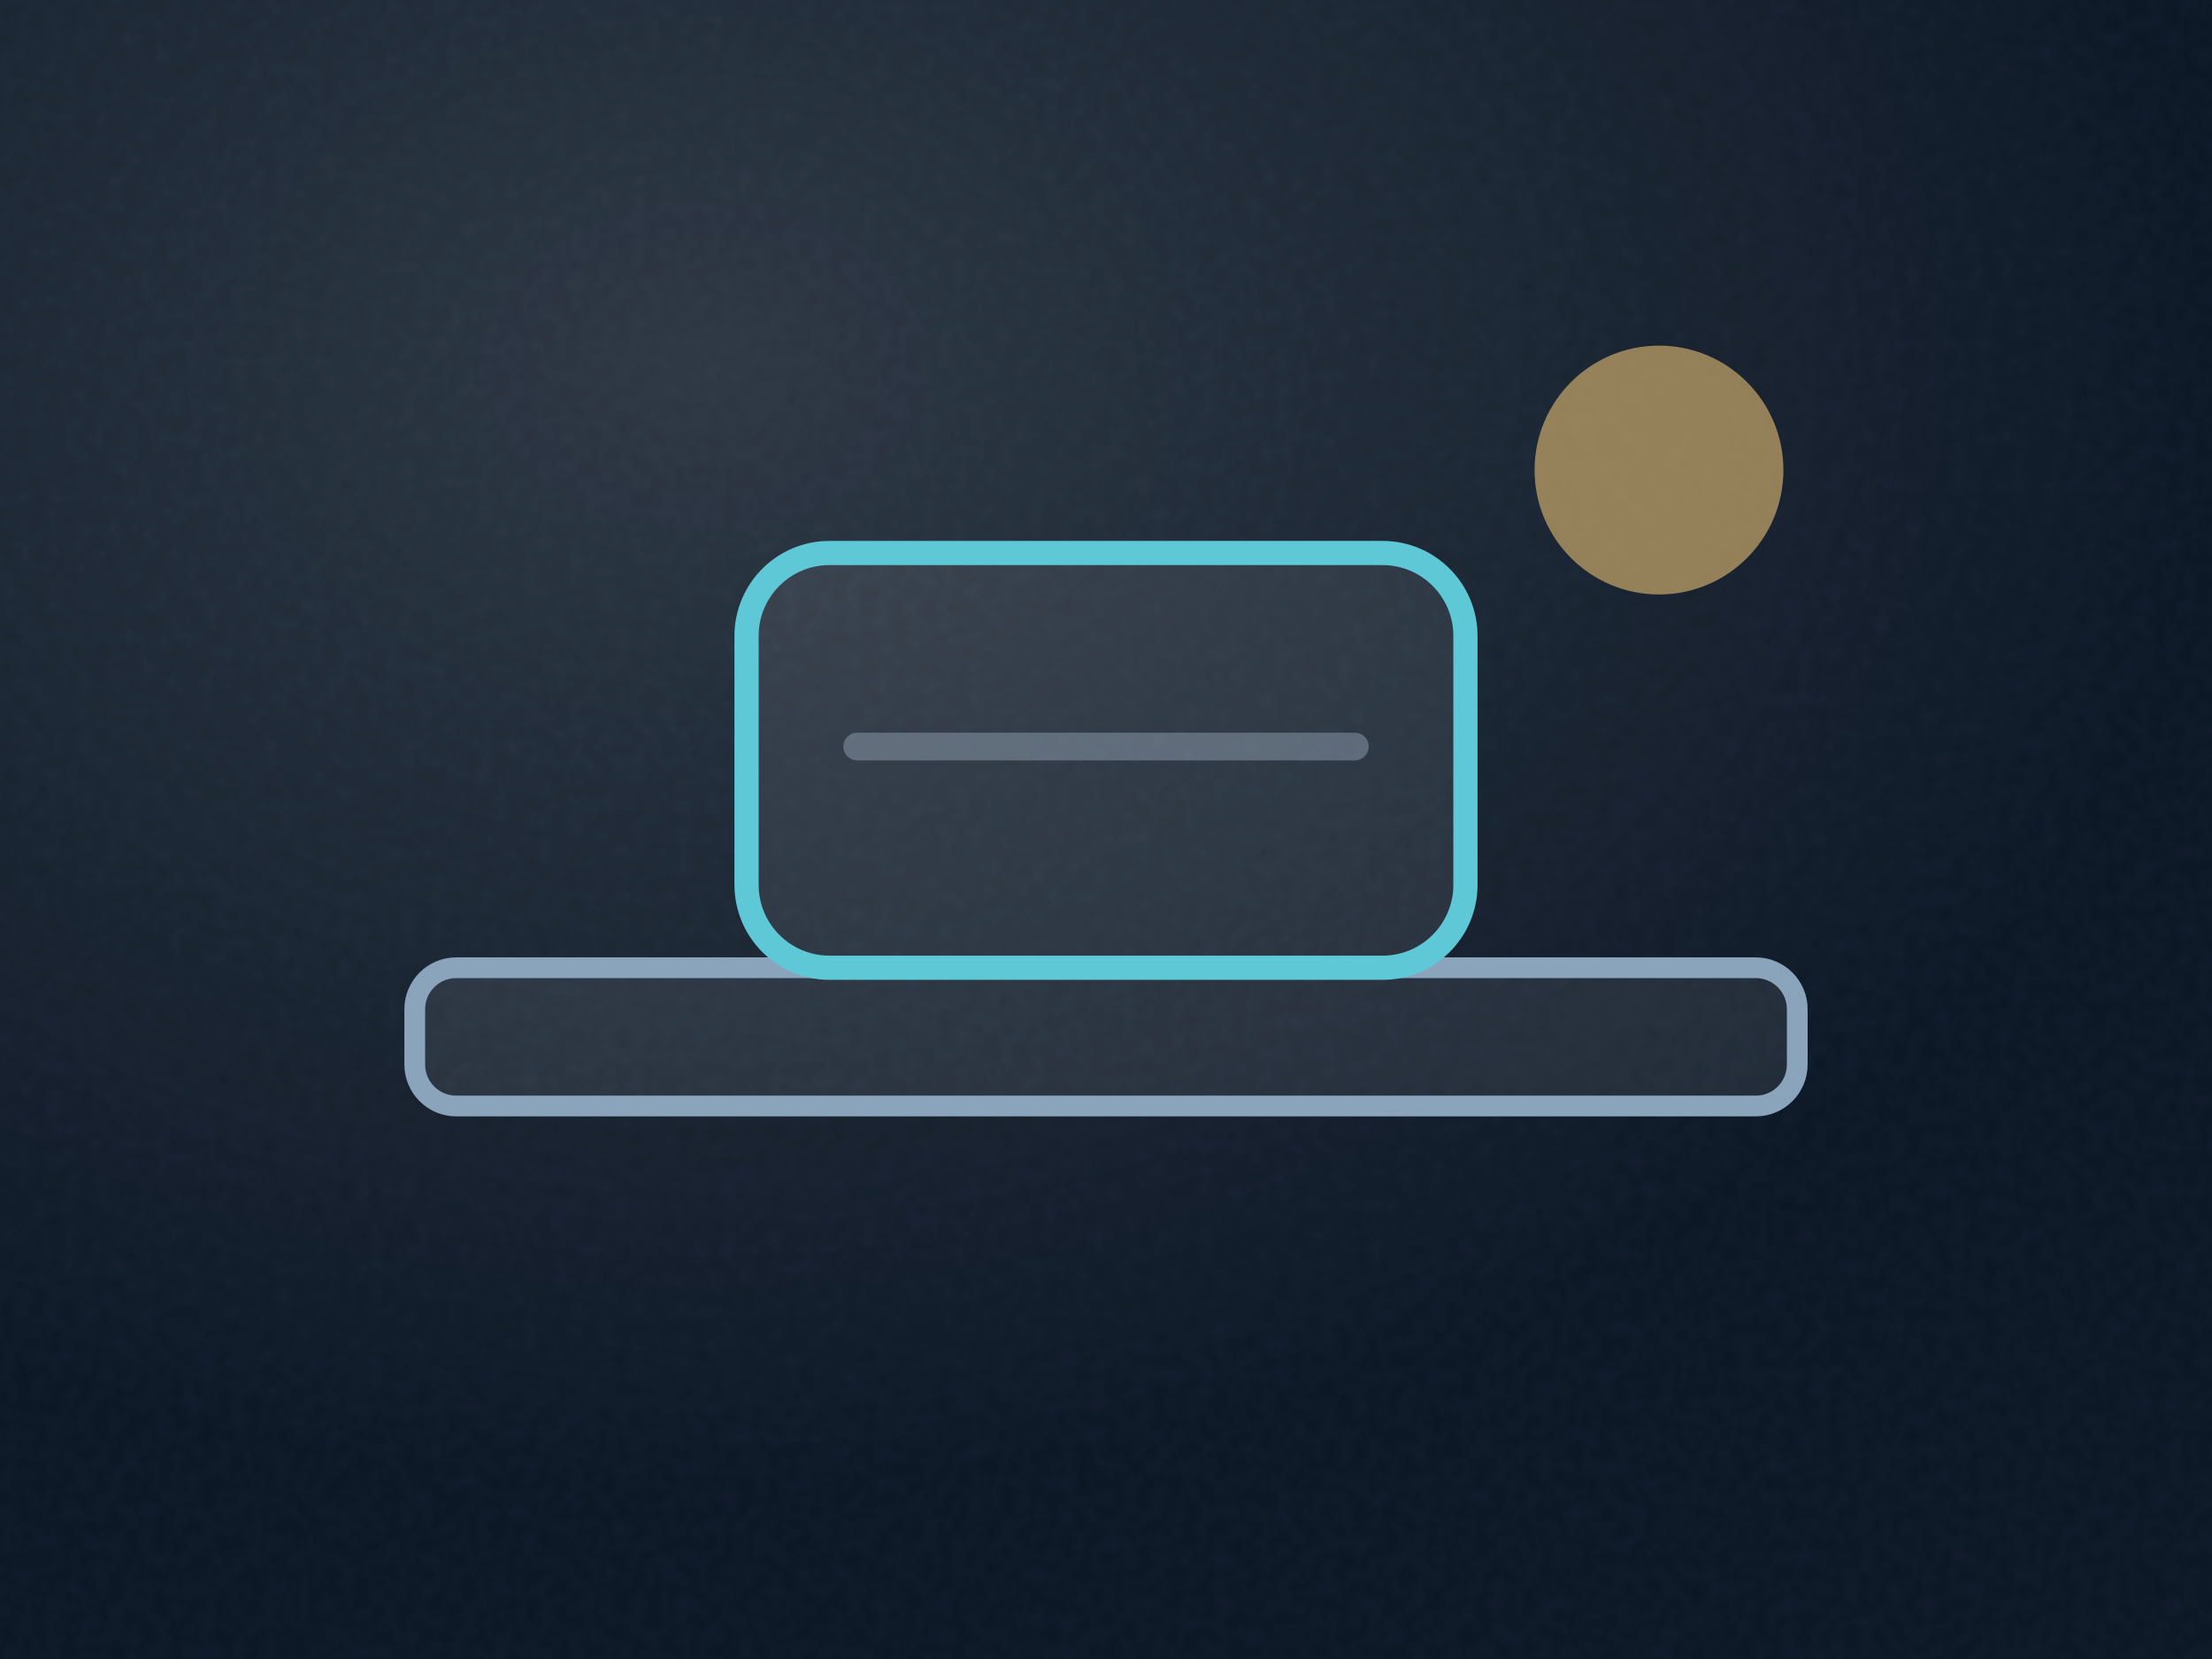
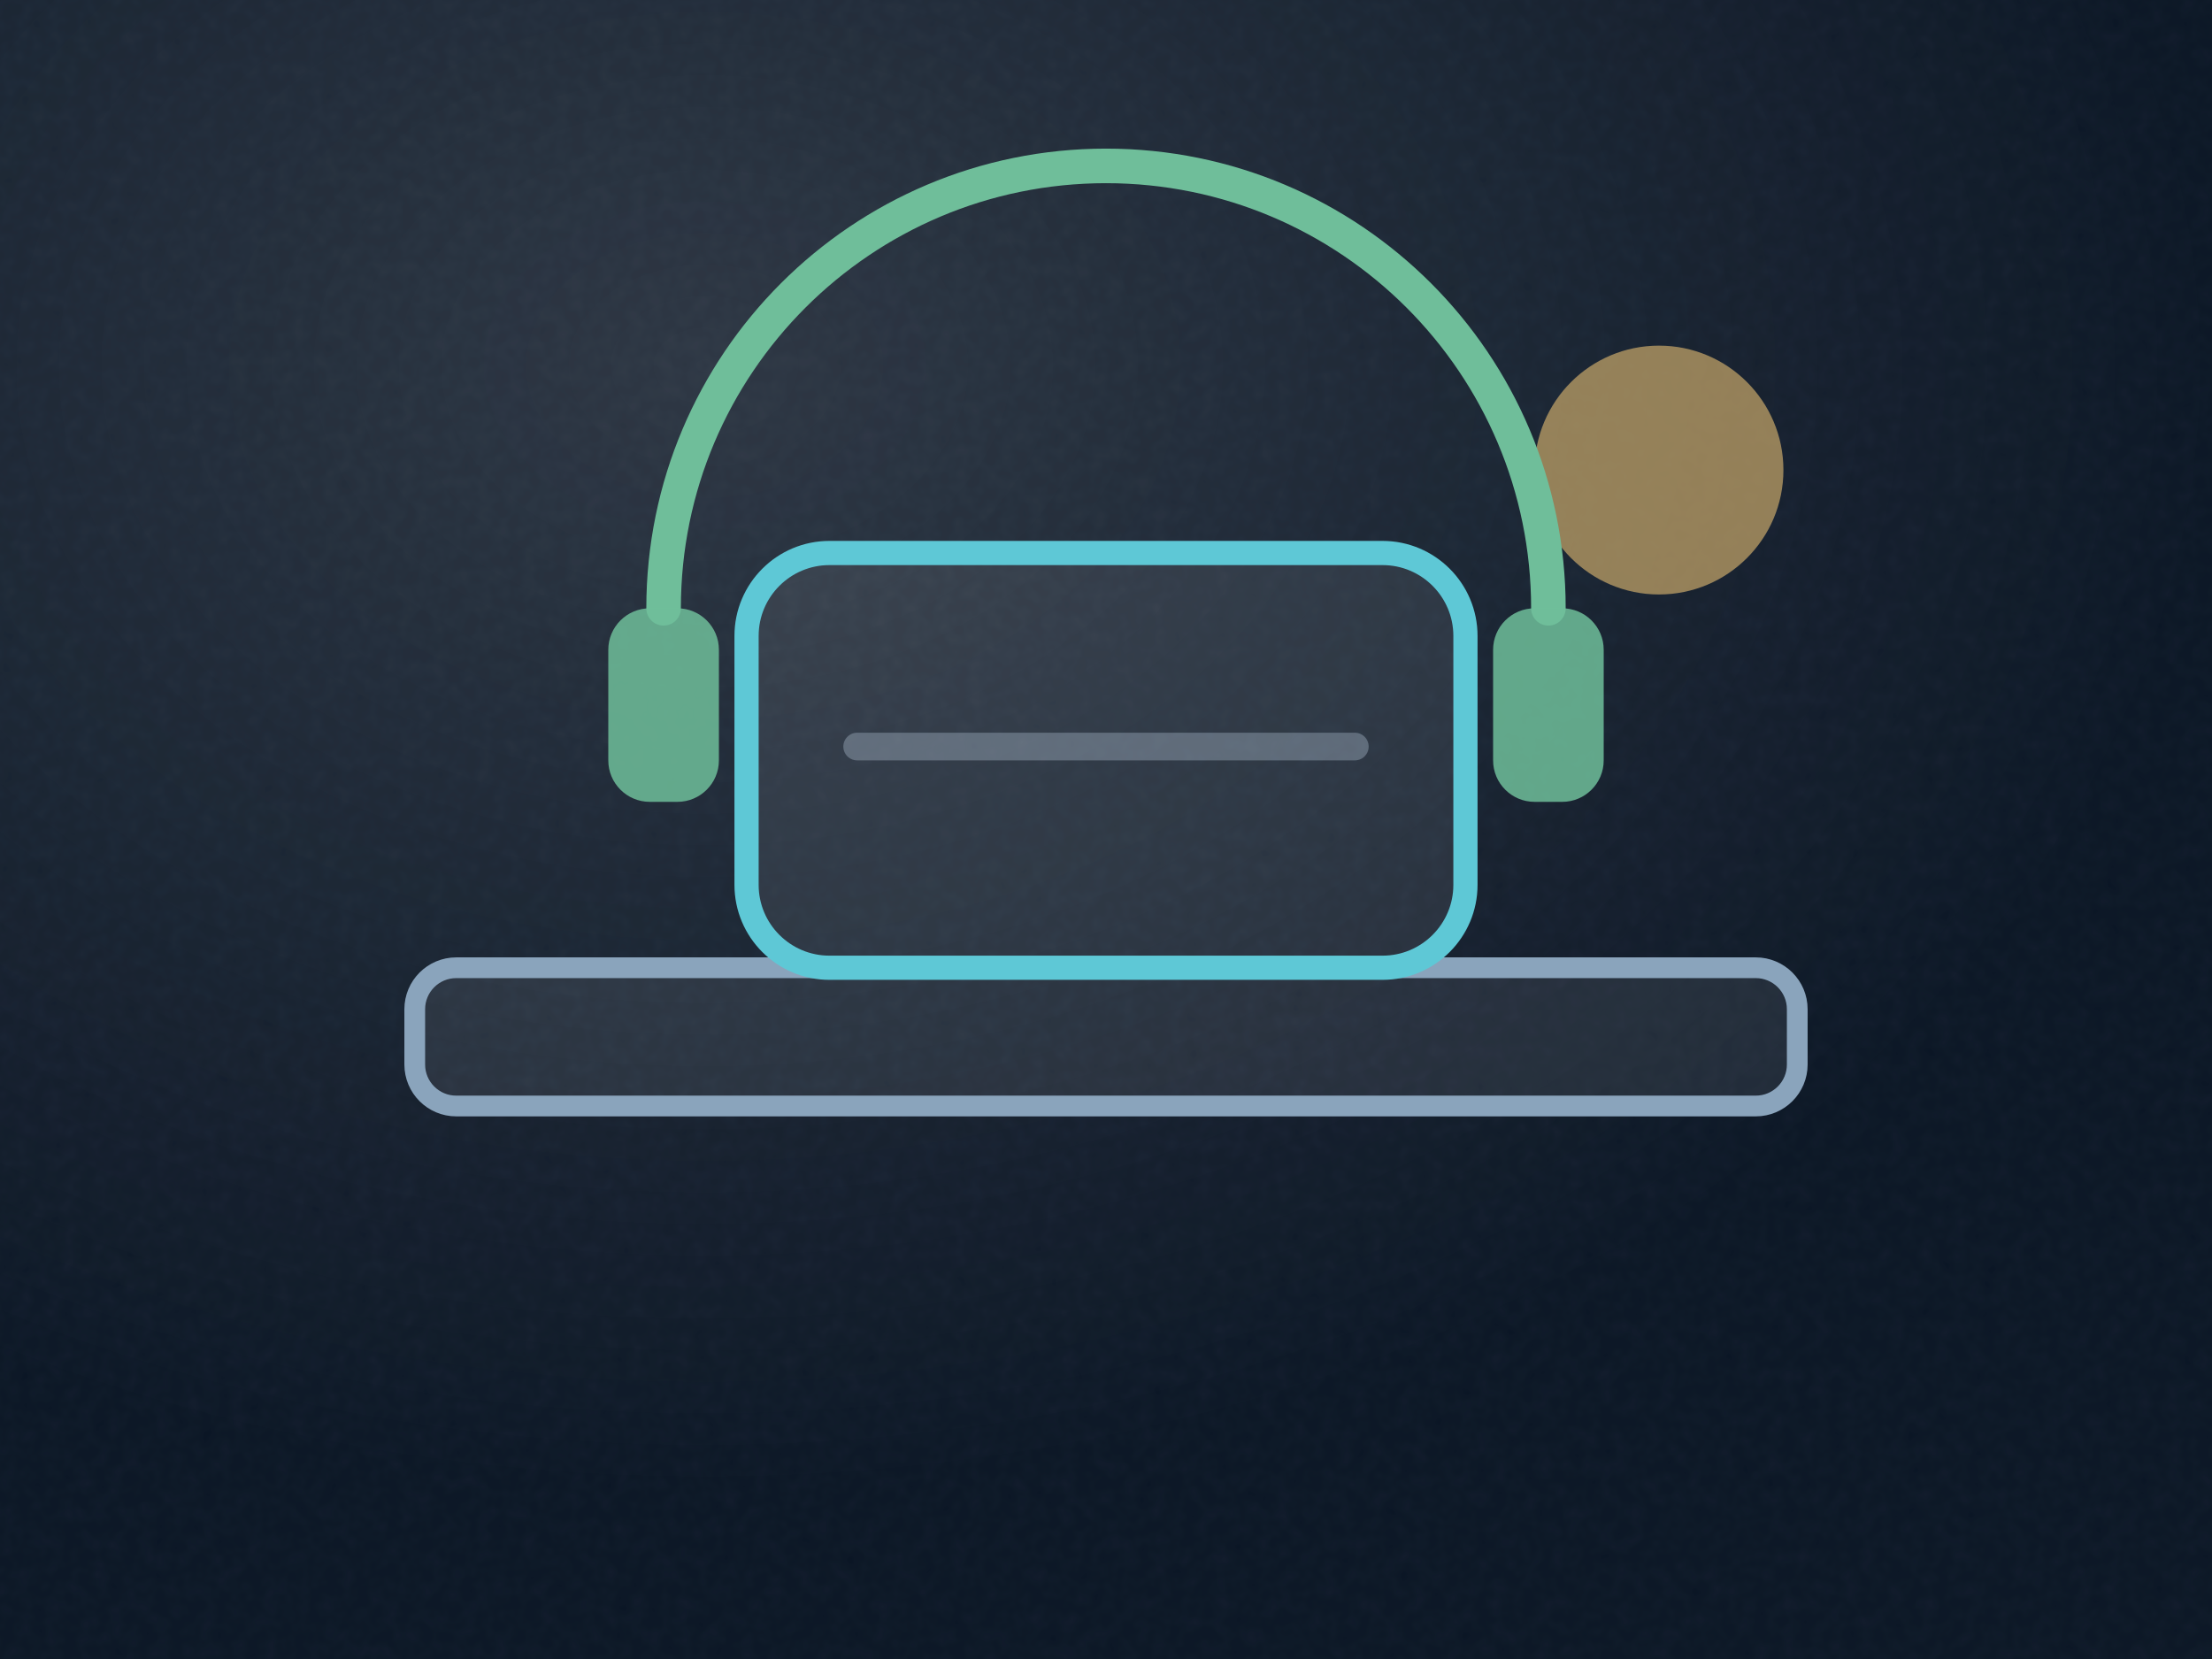
<svg xmlns="http://www.w3.org/2000/svg" viewBox="0 0 160 120" role="img" aria-label="quiet-desk">
  <defs>
    <radialGradient id="gquietdesk" cx="32%" cy="22%" r="68%">
      <stop offset="0%" stop-color="#ffffff" stop-opacity="0.14" />
      <stop offset="100%" stop-color="#ffffff" stop-opacity="0" />
    </radialGradient>
    <filter id="nquietdesk" x="-20%" y="-20%" width="140%" height="140%">
      <feTurbulence type="fractalNoise" baseFrequency="0.9" numOctaves="2" stitchTiles="stitch" result="noise" />
      <feColorMatrix type="matrix" values="0 0 0 0 0.7  0 0 0 0 0.8  0 0 0 0 0.9  0 0 0 0.045 0" />
    </filter>
  </defs>
  <rect width="160" height="120" fill="#0a1524" />
  <rect width="160" height="120" fill="url(#gquietdesk)" />
  <rect width="160" height="120" filter="url(#nquietdesk)" opacity="0.85" />
  <rect x="30" y="70" width="100" height="10" rx="3" fill="rgba(255,255,255,0.08)" stroke="#8aa4bc" stroke-width="1.5" />
  <rect x="54" y="40" width="52" height="30" rx="6" fill="rgba(255,255,255,0.08)" stroke="#5ec8d6" stroke-width="1.75" />
  <circle cx="120" cy="34" r="9" fill="#c9a86a" opacity="0.7" />
  <path d="M62 54 h36" stroke="rgba(184,201,218,0.35)" stroke-width="2" stroke-linecap="round" />
+   <path d="M48 44 a28 28 0 0 1 64 0" fill="none" stroke="#6fbe9a" stroke-width="2.5" stroke-linecap="round" />
+   <rect x="44" y="44" width="8" height="14" rx="3" fill="#6fbe9a" opacity="0.85" />
+   <rect x="108" y="44" width="8" height="14" rx="3" fill="#6fbe9a" opacity="0.85" />
</svg>
